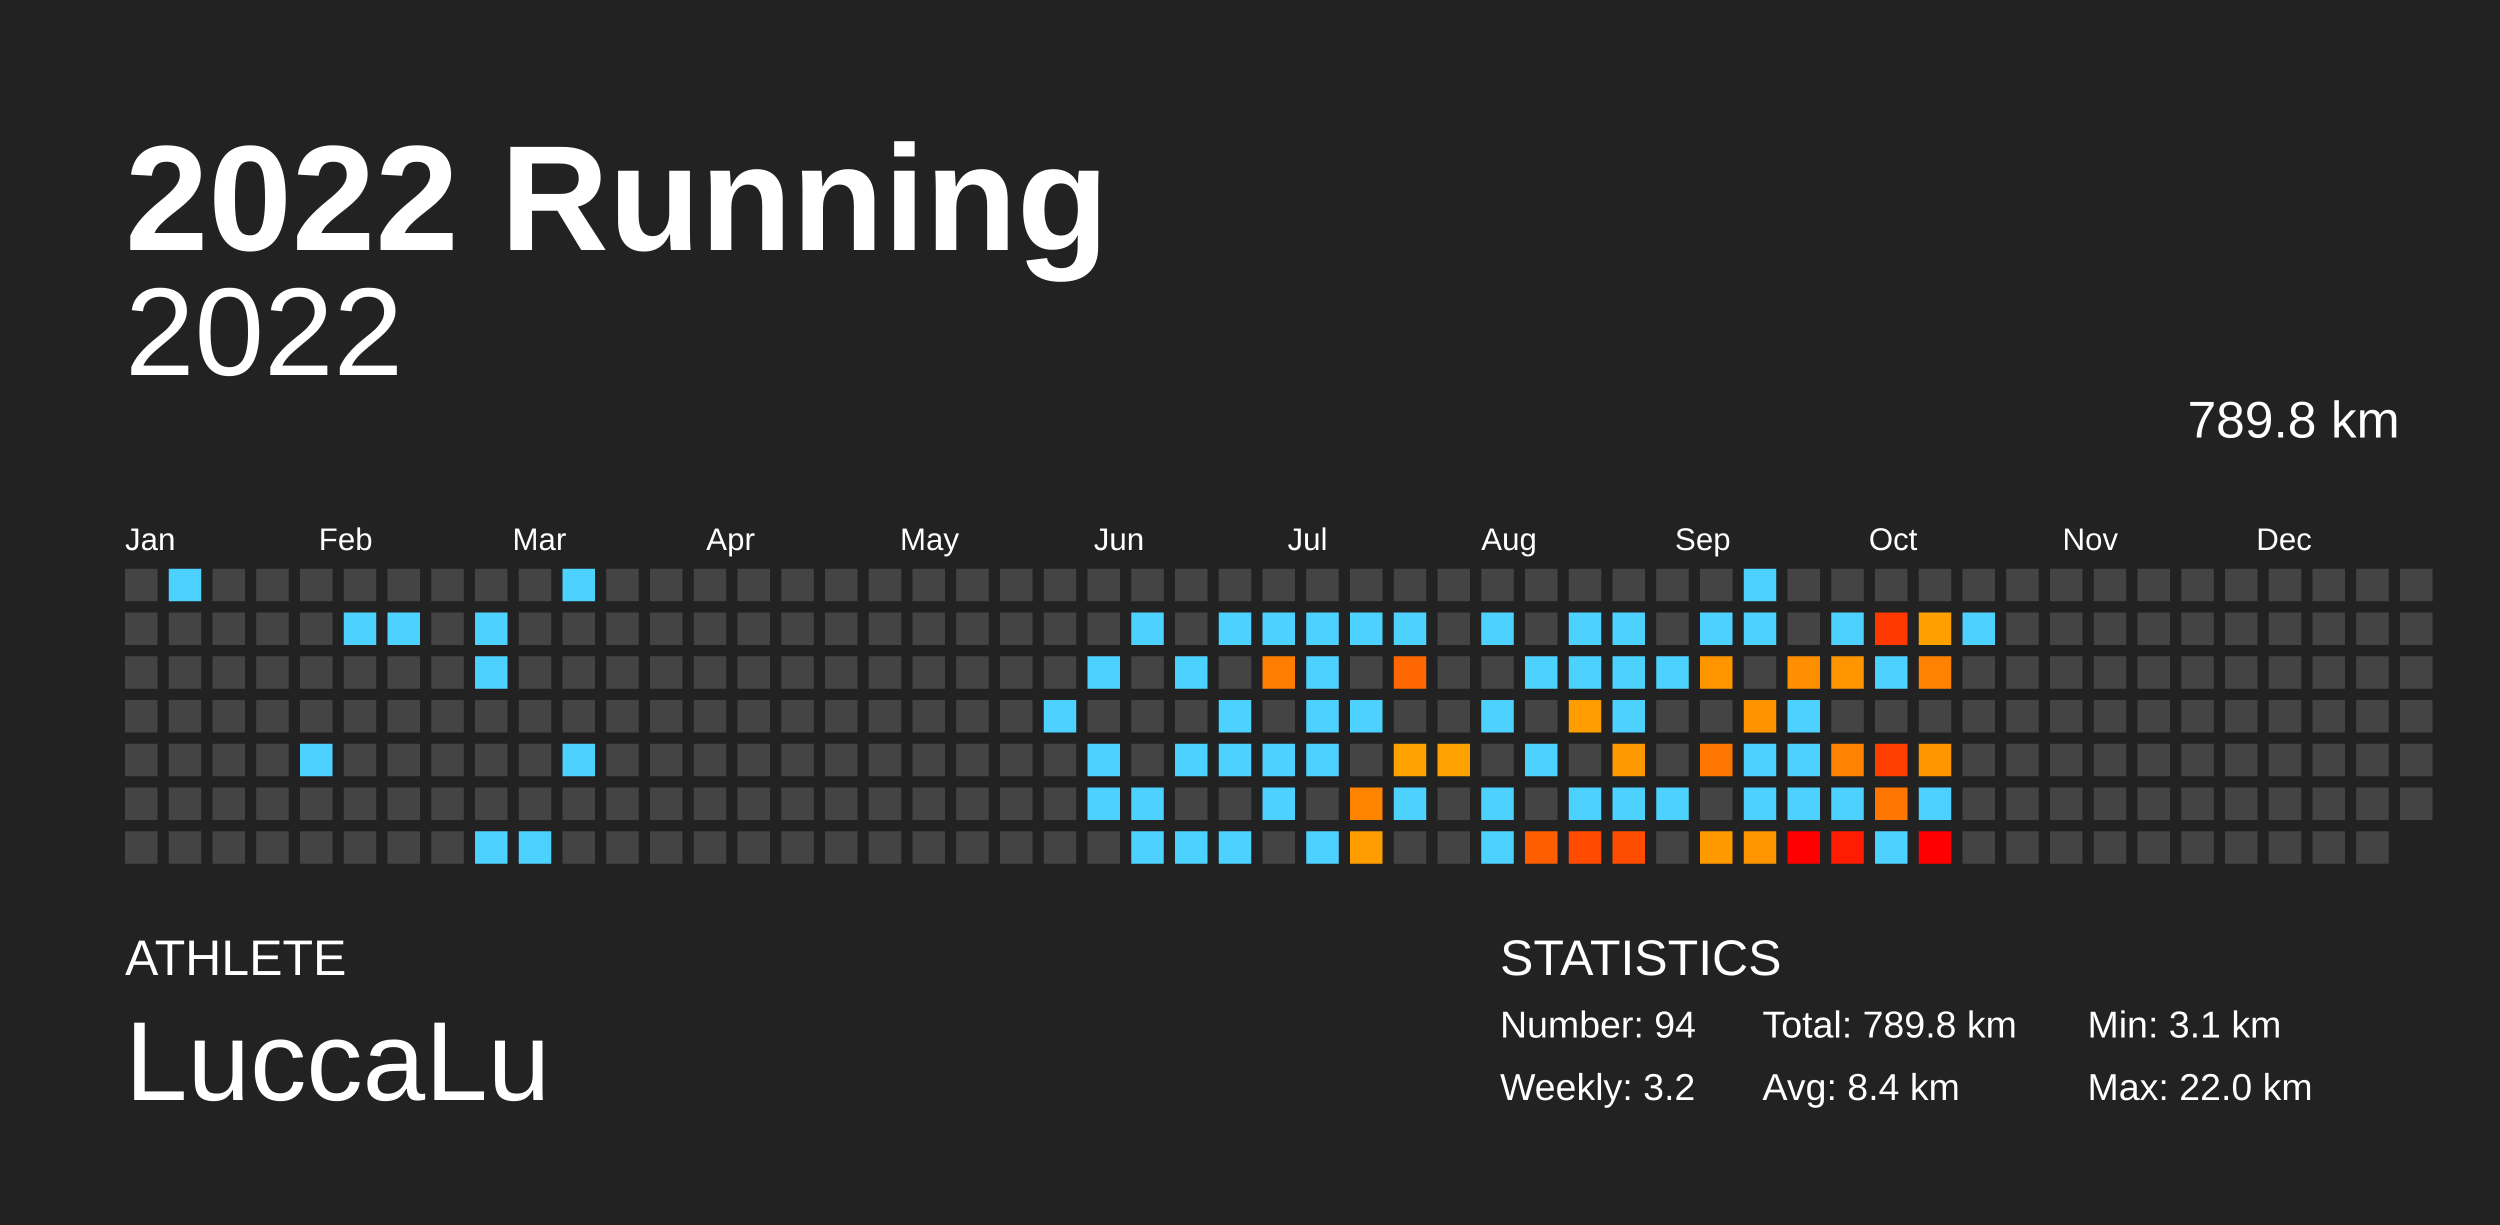
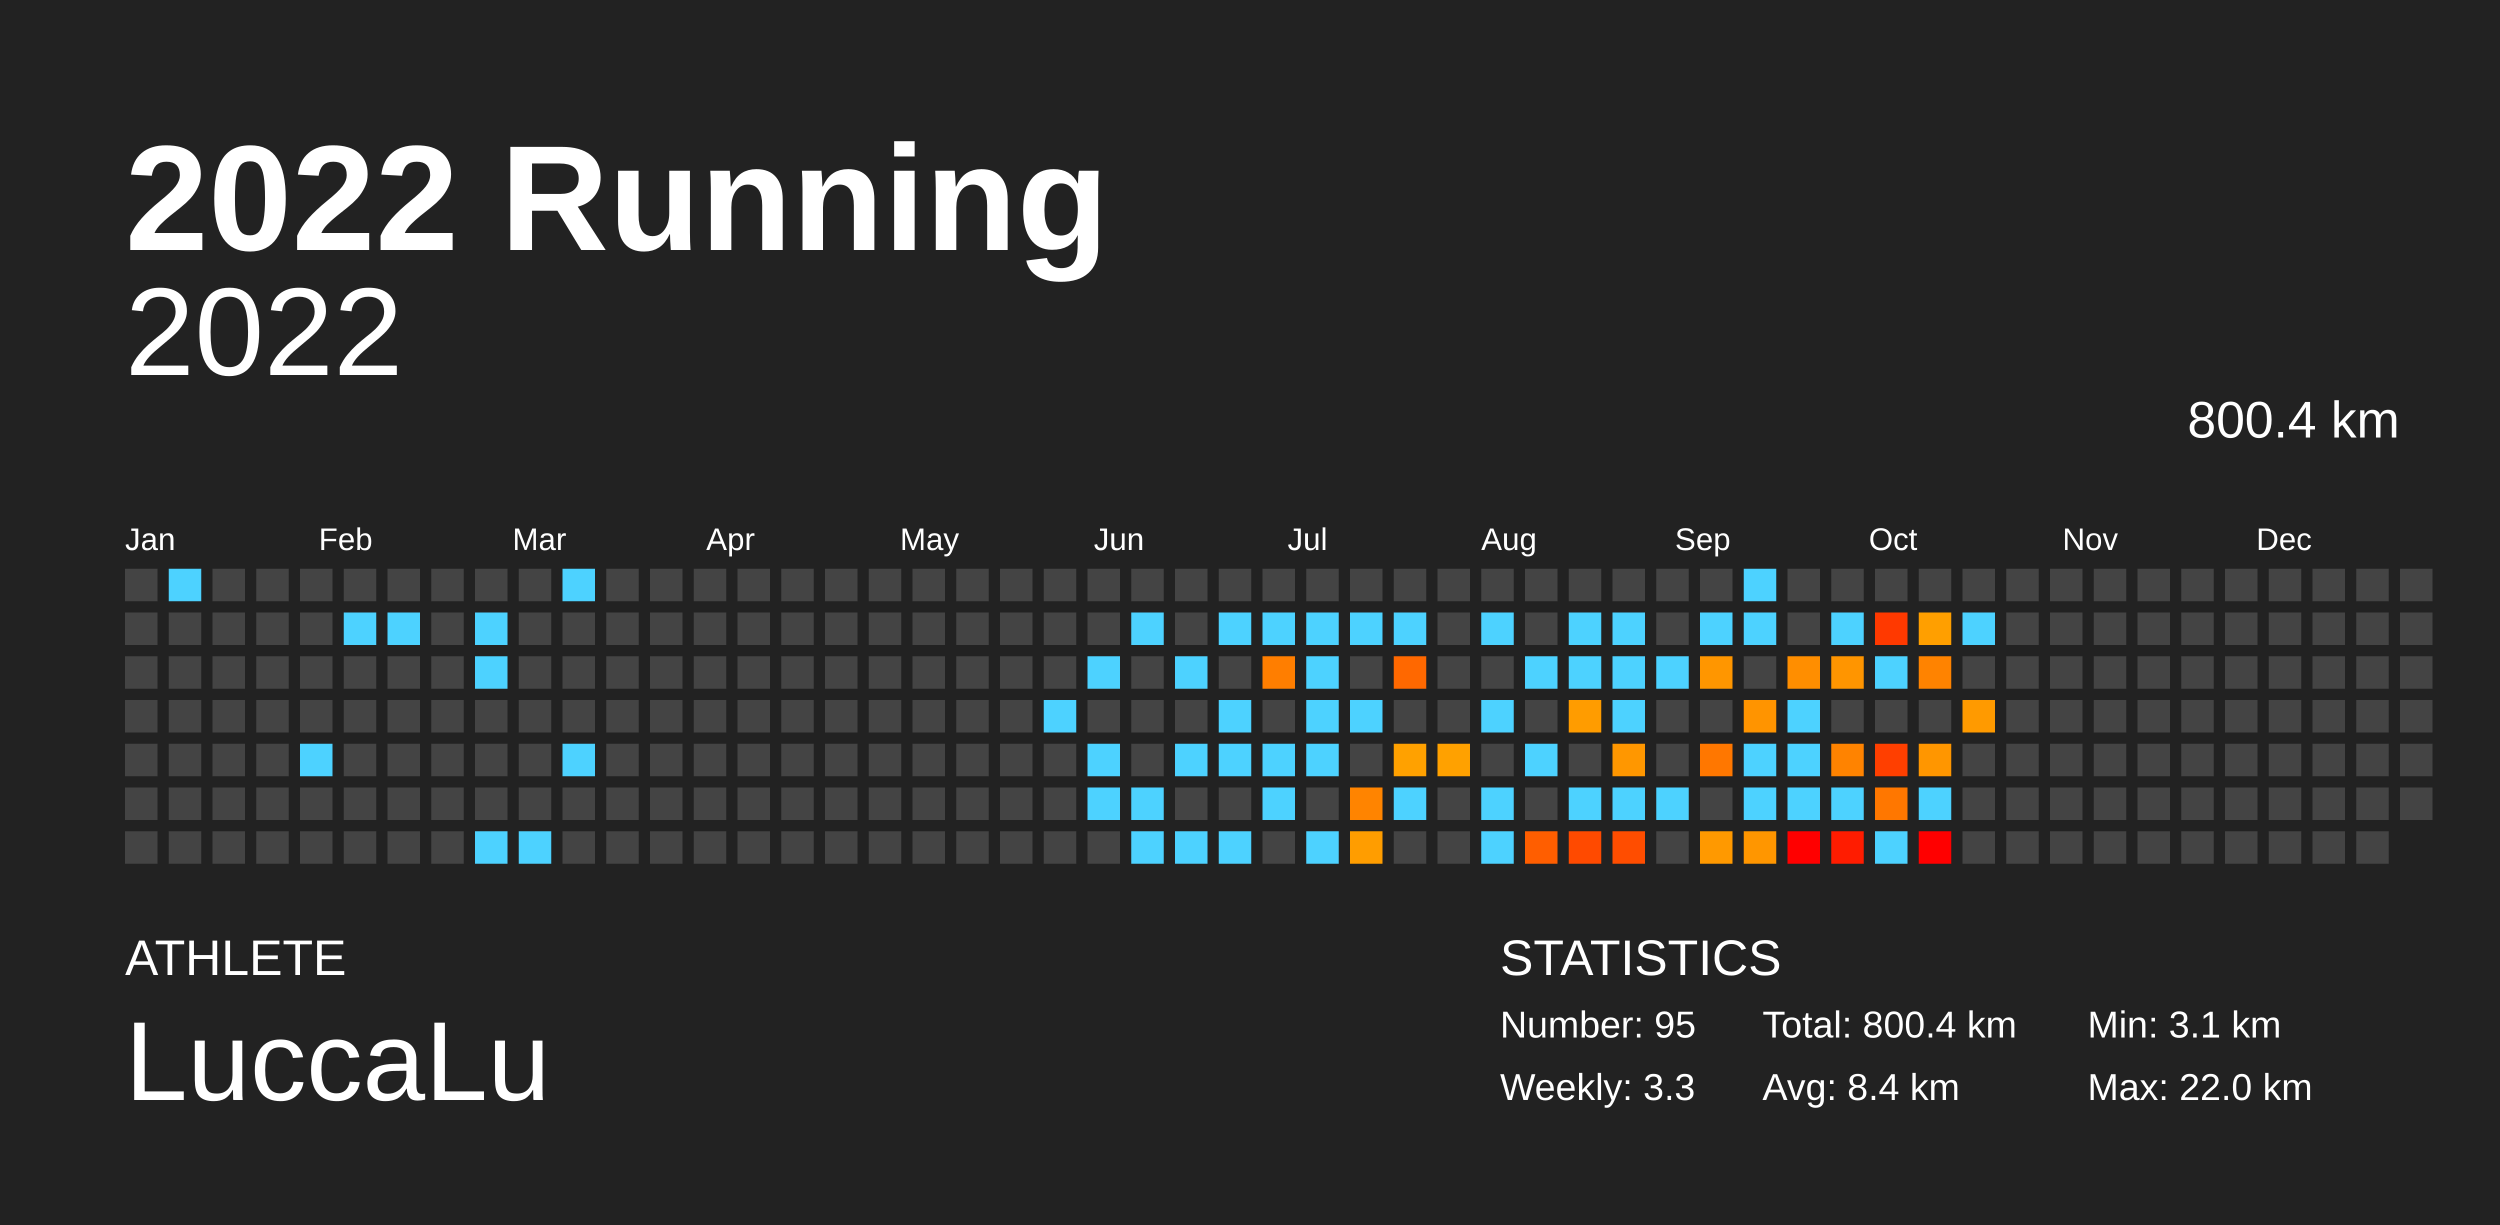
<svg xmlns="http://www.w3.org/2000/svg" baseProfile="full" height="98mm" version="1.1" viewBox="0,0,200,98" width="200mm">
  <defs />
  <rect fill="#222222" height="98" width="200" x="0" y="0" />
  <text fill="#FFFFFF" style="font-size:12px; font-family:Arial; font-weight:bold;" x="10" y="20">2022 Running</text>
  <text fill="#FFFFFF" style="font-size:4px; font-family:Arial" x="10" y="78">ATHLETE</text>
  <text fill="#FFFFFF" style="font-size:9px; font-family:Arial" x="10" y="88">LuccaLu</text>
  <text fill="#FFFFFF" style="font-size:4px; font-family:Arial" x="120" y="78">STATISTICS</text>
-   <text fill="#FFFFFF" style="font-size:3px; font-family:Arial" x="120" y="83">Number: 94</text>
-   <text fill="#FFFFFF" style="font-size:3px; font-family:Arial" x="120" y="88">Weekly: 3.2</text>
-   <text fill="#FFFFFF" style="font-size:3px; font-family:Arial" x="141" y="83">Total: 789.8 km</text>
+   <text fill="#FFFFFF" style="font-size:3px; font-family:Arial" x="120" y="83">Number: 95</text>
+   <text fill="#FFFFFF" style="font-size:3px; font-family:Arial" x="120" y="88">Weekly: 3.3</text>
+   <text fill="#FFFFFF" style="font-size:3px; font-family:Arial" x="141" y="83">Total: 800.4 km</text>
  <text fill="#FFFFFF" style="font-size:3px; font-family:Arial" x="141" y="88">Avg: 8.4 km</text>
  <text fill="#FFFFFF" style="font-size:3px; font-family:Arial" x="167" y="83">Min: 3.1 km</text>
  <text fill="#FFFFFF" style="font-size:3px; font-family:Arial" x="167" y="88">Max: 22.0 km</text>
  <text alignment-baseline="hanging" fill="#FFFFFF" style="font-size:10.0px; font-family:Arial;" x="10" y="30">2022</text>
-   <text alignment-baseline="hanging" fill="#FFFFFF" style="font-size:4.125px; font-family:Arial;" x="175" y="35">789.8 km</text>
+   <text alignment-baseline="hanging" fill="#FFFFFF" style="font-size:4.125px; font-family:Arial;" x="175" y="35">800.4 km</text>
  <text fill="#FFFFFF" style="font-size:2.5px; font-family:Arial" x="10.0" y="44">Jan</text>
  <text fill="#FFFFFF" style="font-size:2.5px; font-family:Arial" x="25.5" y="44">Feb</text>
  <text fill="#FFFFFF" style="font-size:2.5px; font-family:Arial" x="41.0" y="44">Mar</text>
  <text fill="#FFFFFF" style="font-size:2.5px; font-family:Arial" x="56.5" y="44">Apr</text>
  <text fill="#FFFFFF" style="font-size:2.5px; font-family:Arial" x="72.0" y="44">May</text>
  <text fill="#FFFFFF" style="font-size:2.5px; font-family:Arial" x="87.5" y="44">Jun</text>
  <text fill="#FFFFFF" style="font-size:2.5px; font-family:Arial" x="103.0" y="44">Jul</text>
  <text fill="#FFFFFF" style="font-size:2.5px; font-family:Arial" x="118.5" y="44">Aug</text>
  <text fill="#FFFFFF" style="font-size:2.5px; font-family:Arial" x="134.0" y="44">Sep</text>
  <text fill="#FFFFFF" style="font-size:2.5px; font-family:Arial" x="149.5" y="44">Oct</text>
  <text fill="#FFFFFF" style="font-size:2.5px; font-family:Arial" x="165.0" y="44">Nov</text>
  <text fill="#FFFFFF" style="font-size:2.5px; font-family:Arial" x="180.5" y="44">Dec</text>
  <rect fill="#444444" height="2.6" width="2.6" x="10.0" y="45.5" />
  <rect fill="#444444" height="2.6" width="2.6" x="10.0" y="49.0" />
  <rect fill="#444444" height="2.6" width="2.6" x="10.0" y="52.5" />
  <rect fill="#444444" height="2.6" width="2.6" x="10.0" y="56.0" />
  <rect fill="#444444" height="2.6" width="2.6" x="10.0" y="59.5" />
  <rect fill="#444444" height="2.6" width="2.6" x="10.0" y="63.0" />
  <rect fill="#444444" height="2.6" width="2.6" x="10.0" y="66.5" />
  <rect fill="#4dd2ff" height="2.6" width="2.6" x="13.5" y="45.5" />
  <rect fill="#444444" height="2.6" width="2.6" x="13.5" y="49.0" />
  <rect fill="#444444" height="2.6" width="2.6" x="13.5" y="52.5" />
  <rect fill="#444444" height="2.6" width="2.6" x="13.5" y="56.0" />
  <rect fill="#444444" height="2.6" width="2.6" x="13.5" y="59.5" />
  <rect fill="#444444" height="2.6" width="2.6" x="13.5" y="63.0" />
  <rect fill="#444444" height="2.6" width="2.6" x="13.5" y="66.5" />
  <rect fill="#444444" height="2.6" width="2.6" x="17.0" y="45.5" />
  <rect fill="#444444" height="2.6" width="2.6" x="17.0" y="49.0" />
  <rect fill="#444444" height="2.6" width="2.6" x="17.0" y="52.5" />
  <rect fill="#444444" height="2.6" width="2.6" x="17.0" y="56.0" />
  <rect fill="#444444" height="2.6" width="2.6" x="17.0" y="59.5" />
  <rect fill="#444444" height="2.6" width="2.6" x="17.0" y="63.0" />
  <rect fill="#444444" height="2.6" width="2.6" x="17.0" y="66.5" />
  <rect fill="#444444" height="2.6" width="2.6" x="20.5" y="45.5" />
  <rect fill="#444444" height="2.6" width="2.6" x="20.5" y="49.0" />
  <rect fill="#444444" height="2.6" width="2.6" x="20.5" y="52.5" />
  <rect fill="#444444" height="2.6" width="2.6" x="20.5" y="56.0" />
  <rect fill="#444444" height="2.6" width="2.6" x="20.5" y="59.5" />
  <rect fill="#444444" height="2.6" width="2.6" x="20.5" y="63.0" />
  <rect fill="#444444" height="2.6" width="2.6" x="20.5" y="66.5" />
  <rect fill="#444444" height="2.6" width="2.6" x="24.0" y="45.5" />
  <rect fill="#444444" height="2.6" width="2.6" x="24.0" y="49.0" />
  <rect fill="#444444" height="2.6" width="2.6" x="24.0" y="52.5" />
  <rect fill="#444444" height="2.6" width="2.6" x="24.0" y="56.0" />
  <rect fill="#4dd2ff" height="2.6" width="2.6" x="24.0" y="59.5" />
  <rect fill="#444444" height="2.6" width="2.6" x="24.0" y="63.0" />
  <rect fill="#444444" height="2.6" width="2.6" x="24.0" y="66.5" />
  <rect fill="#444444" height="2.6" width="2.6" x="27.5" y="45.5" />
  <rect fill="#4dd2ff" height="2.6" width="2.6" x="27.5" y="49.0" />
  <rect fill="#444444" height="2.6" width="2.6" x="27.5" y="52.5" />
  <rect fill="#444444" height="2.6" width="2.6" x="27.5" y="56.0" />
  <rect fill="#444444" height="2.6" width="2.6" x="27.5" y="59.5" />
  <rect fill="#444444" height="2.6" width="2.6" x="27.5" y="63.0" />
  <rect fill="#444444" height="2.6" width="2.6" x="27.5" y="66.5" />
  <rect fill="#444444" height="2.6" width="2.6" x="31.0" y="45.5" />
  <rect fill="#4dd2ff" height="2.6" width="2.6" x="31.0" y="49.0" />
  <rect fill="#444444" height="2.6" width="2.6" x="31.0" y="52.5" />
  <rect fill="#444444" height="2.6" width="2.6" x="31.0" y="56.0" />
  <rect fill="#444444" height="2.6" width="2.6" x="31.0" y="59.5" />
  <rect fill="#444444" height="2.6" width="2.6" x="31.0" y="63.0" />
  <rect fill="#444444" height="2.6" width="2.6" x="31.0" y="66.5" />
  <rect fill="#444444" height="2.6" width="2.6" x="34.5" y="45.5" />
  <rect fill="#444444" height="2.6" width="2.6" x="34.5" y="49.0" />
  <rect fill="#444444" height="2.6" width="2.6" x="34.5" y="52.5" />
  <rect fill="#444444" height="2.6" width="2.6" x="34.5" y="56.0" />
  <rect fill="#444444" height="2.6" width="2.6" x="34.5" y="59.5" />
  <rect fill="#444444" height="2.6" width="2.6" x="34.5" y="63.0" />
  <rect fill="#444444" height="2.6" width="2.6" x="34.5" y="66.5" />
  <rect fill="#444444" height="2.6" width="2.6" x="38.0" y="45.5" />
  <rect fill="#4dd2ff" height="2.6" width="2.6" x="38.0" y="49.0" />
  <rect fill="#4dd2ff" height="2.6" width="2.6" x="38.0" y="52.5" />
  <rect fill="#444444" height="2.6" width="2.6" x="38.0" y="56.0" />
  <rect fill="#444444" height="2.6" width="2.6" x="38.0" y="59.5" />
  <rect fill="#444444" height="2.6" width="2.6" x="38.0" y="63.0" />
  <rect fill="#4dd2ff" height="2.6" width="2.6" x="38.0" y="66.5" />
  <rect fill="#444444" height="2.6" width="2.6" x="41.5" y="45.5" />
  <rect fill="#444444" height="2.6" width="2.6" x="41.5" y="49.0" />
  <rect fill="#444444" height="2.6" width="2.6" x="41.5" y="52.5" />
  <rect fill="#444444" height="2.6" width="2.6" x="41.5" y="56.0" />
  <rect fill="#444444" height="2.6" width="2.6" x="41.5" y="59.5" />
  <rect fill="#444444" height="2.6" width="2.6" x="41.5" y="63.0" />
  <rect fill="#4dd2ff" height="2.6" width="2.6" x="41.5" y="66.5" />
  <rect fill="#4dd2ff" height="2.6" width="2.6" x="45.0" y="45.5" />
  <rect fill="#444444" height="2.6" width="2.6" x="45.0" y="49.0" />
  <rect fill="#444444" height="2.6" width="2.6" x="45.0" y="52.5" />
  <rect fill="#444444" height="2.6" width="2.6" x="45.0" y="56.0" />
  <rect fill="#4dd2ff" height="2.6" width="2.6" x="45.0" y="59.5" />
  <rect fill="#444444" height="2.6" width="2.6" x="45.0" y="63.0" />
  <rect fill="#444444" height="2.6" width="2.6" x="45.0" y="66.5" />
  <rect fill="#444444" height="2.6" width="2.6" x="48.5" y="45.5" />
  <rect fill="#444444" height="2.6" width="2.6" x="48.5" y="49.0" />
  <rect fill="#444444" height="2.6" width="2.6" x="48.5" y="52.5" />
  <rect fill="#444444" height="2.6" width="2.6" x="48.5" y="56.0" />
  <rect fill="#444444" height="2.6" width="2.6" x="48.5" y="59.5" />
  <rect fill="#444444" height="2.6" width="2.6" x="48.5" y="63.0" />
  <rect fill="#444444" height="2.6" width="2.6" x="48.5" y="66.5" />
  <rect fill="#444444" height="2.6" width="2.6" x="52.0" y="45.5" />
  <rect fill="#444444" height="2.6" width="2.6" x="52.0" y="49.0" />
  <rect fill="#444444" height="2.6" width="2.6" x="52.0" y="52.5" />
  <rect fill="#444444" height="2.6" width="2.6" x="52.0" y="56.0" />
  <rect fill="#444444" height="2.6" width="2.6" x="52.0" y="59.5" />
  <rect fill="#444444" height="2.6" width="2.6" x="52.0" y="63.0" />
  <rect fill="#444444" height="2.6" width="2.6" x="52.0" y="66.5" />
  <rect fill="#444444" height="2.6" width="2.6" x="55.5" y="45.5" />
  <rect fill="#444444" height="2.6" width="2.6" x="55.5" y="49.0" />
  <rect fill="#444444" height="2.6" width="2.6" x="55.5" y="52.5" />
  <rect fill="#444444" height="2.6" width="2.6" x="55.5" y="56.0" />
  <rect fill="#444444" height="2.6" width="2.6" x="55.5" y="59.5" />
  <rect fill="#444444" height="2.6" width="2.6" x="55.5" y="63.0" />
  <rect fill="#444444" height="2.6" width="2.6" x="55.5" y="66.5" />
  <rect fill="#444444" height="2.6" width="2.6" x="59.0" y="45.5" />
  <rect fill="#444444" height="2.6" width="2.6" x="59.0" y="49.0" />
  <rect fill="#444444" height="2.6" width="2.6" x="59.0" y="52.5" />
  <rect fill="#444444" height="2.6" width="2.6" x="59.0" y="56.0" />
  <rect fill="#444444" height="2.6" width="2.6" x="59.0" y="59.5" />
  <rect fill="#444444" height="2.6" width="2.6" x="59.0" y="63.0" />
  <rect fill="#444444" height="2.6" width="2.6" x="59.0" y="66.5" />
  <rect fill="#444444" height="2.6" width="2.6" x="62.5" y="45.5" />
  <rect fill="#444444" height="2.6" width="2.6" x="62.5" y="49.0" />
  <rect fill="#444444" height="2.6" width="2.6" x="62.5" y="52.5" />
  <rect fill="#444444" height="2.6" width="2.6" x="62.5" y="56.0" />
  <rect fill="#444444" height="2.6" width="2.6" x="62.5" y="59.5" />
  <rect fill="#444444" height="2.6" width="2.6" x="62.5" y="63.0" />
  <rect fill="#444444" height="2.6" width="2.6" x="62.5" y="66.5" />
  <rect fill="#444444" height="2.6" width="2.6" x="66.0" y="45.5" />
  <rect fill="#444444" height="2.6" width="2.6" x="66.0" y="49.0" />
  <rect fill="#444444" height="2.6" width="2.6" x="66.0" y="52.5" />
  <rect fill="#444444" height="2.6" width="2.6" x="66.0" y="56.0" />
  <rect fill="#444444" height="2.6" width="2.6" x="66.0" y="59.5" />
  <rect fill="#444444" height="2.6" width="2.6" x="66.0" y="63.0" />
  <rect fill="#444444" height="2.6" width="2.6" x="66.0" y="66.5" />
  <rect fill="#444444" height="2.6" width="2.6" x="69.5" y="45.5" />
  <rect fill="#444444" height="2.6" width="2.6" x="69.5" y="49.0" />
  <rect fill="#444444" height="2.6" width="2.6" x="69.5" y="52.5" />
  <rect fill="#444444" height="2.6" width="2.6" x="69.5" y="56.0" />
  <rect fill="#444444" height="2.6" width="2.6" x="69.5" y="59.5" />
  <rect fill="#444444" height="2.6" width="2.6" x="69.5" y="63.0" />
  <rect fill="#444444" height="2.6" width="2.6" x="69.5" y="66.5" />
  <rect fill="#444444" height="2.6" width="2.6" x="73.0" y="45.5" />
  <rect fill="#444444" height="2.6" width="2.6" x="73.0" y="49.0" />
  <rect fill="#444444" height="2.6" width="2.6" x="73.0" y="52.5" />
  <rect fill="#444444" height="2.6" width="2.6" x="73.0" y="56.0" />
  <rect fill="#444444" height="2.6" width="2.6" x="73.0" y="59.5" />
  <rect fill="#444444" height="2.6" width="2.6" x="73.0" y="63.0" />
  <rect fill="#444444" height="2.6" width="2.6" x="73.0" y="66.5" />
  <rect fill="#444444" height="2.6" width="2.6" x="76.5" y="45.5" />
  <rect fill="#444444" height="2.6" width="2.6" x="76.5" y="49.0" />
  <rect fill="#444444" height="2.6" width="2.6" x="76.5" y="52.5" />
  <rect fill="#444444" height="2.6" width="2.6" x="76.5" y="56.0" />
  <rect fill="#444444" height="2.6" width="2.6" x="76.5" y="59.5" />
  <rect fill="#444444" height="2.6" width="2.6" x="76.5" y="63.0" />
  <rect fill="#444444" height="2.6" width="2.6" x="76.5" y="66.5" />
  <rect fill="#444444" height="2.6" width="2.6" x="80.0" y="45.5" />
  <rect fill="#444444" height="2.6" width="2.6" x="80.0" y="49.0" />
  <rect fill="#444444" height="2.6" width="2.6" x="80.0" y="52.5" />
  <rect fill="#444444" height="2.6" width="2.6" x="80.0" y="56.0" />
  <rect fill="#444444" height="2.6" width="2.6" x="80.0" y="59.5" />
  <rect fill="#444444" height="2.6" width="2.6" x="80.0" y="63.0" />
  <rect fill="#444444" height="2.6" width="2.6" x="80.0" y="66.5" />
  <rect fill="#444444" height="2.6" width="2.6" x="83.5" y="45.5" />
  <rect fill="#444444" height="2.6" width="2.6" x="83.5" y="49.0" />
  <rect fill="#444444" height="2.6" width="2.6" x="83.5" y="52.5" />
  <rect fill="#4dd2ff" height="2.6" width="2.6" x="83.5" y="56.0" />
  <rect fill="#444444" height="2.6" width="2.6" x="83.5" y="59.5" />
  <rect fill="#444444" height="2.6" width="2.6" x="83.5" y="63.0" />
  <rect fill="#444444" height="2.6" width="2.6" x="83.5" y="66.5" />
  <rect fill="#444444" height="2.6" width="2.6" x="87.0" y="45.5" />
  <rect fill="#444444" height="2.6" width="2.6" x="87.0" y="49.0" />
  <rect fill="#4dd2ff" height="2.6" width="2.6" x="87.0" y="52.5" />
  <rect fill="#444444" height="2.6" width="2.6" x="87.0" y="56.0" />
  <rect fill="#4dd2ff" height="2.6" width="2.6" x="87.0" y="59.5" />
  <rect fill="#4dd2ff" height="2.6" width="2.6" x="87.0" y="63.0" />
  <rect fill="#444444" height="2.6" width="2.6" x="87.0" y="66.5" />
  <rect fill="#444444" height="2.6" width="2.6" x="90.5" y="45.5" />
  <rect fill="#4dd2ff" height="2.6" width="2.6" x="90.5" y="49.0" />
  <rect fill="#444444" height="2.6" width="2.6" x="90.5" y="52.5" />
  <rect fill="#444444" height="2.6" width="2.6" x="90.5" y="56.0" />
  <rect fill="#444444" height="2.6" width="2.6" x="90.5" y="59.5" />
  <rect fill="#4dd2ff" height="2.6" width="2.6" x="90.5" y="63.0" />
  <rect fill="#4dd2ff" height="2.6" width="2.6" x="90.5" y="66.5" />
  <rect fill="#444444" height="2.6" width="2.6" x="94.0" y="45.5" />
  <rect fill="#444444" height="2.6" width="2.6" x="94.0" y="49.0" />
  <rect fill="#4dd2ff" height="2.6" width="2.6" x="94.0" y="52.5" />
  <rect fill="#444444" height="2.6" width="2.6" x="94.0" y="56.0" />
  <rect fill="#4dd2ff" height="2.6" width="2.6" x="94.0" y="59.5" />
  <rect fill="#444444" height="2.6" width="2.6" x="94.0" y="63.0" />
  <rect fill="#4dd2ff" height="2.6" width="2.6" x="94.0" y="66.5" />
  <rect fill="#444444" height="2.6" width="2.6" x="97.5" y="45.5" />
  <rect fill="#4dd2ff" height="2.6" width="2.6" x="97.5" y="49.0" />
  <rect fill="#444444" height="2.6" width="2.6" x="97.5" y="52.5" />
  <rect fill="#4dd2ff" height="2.6" width="2.6" x="97.5" y="56.0" />
  <rect fill="#4dd2ff" height="2.6" width="2.6" x="97.5" y="59.5" />
  <rect fill="#444444" height="2.6" width="2.6" x="97.5" y="63.0" />
  <rect fill="#4dd2ff" height="2.6" width="2.6" x="97.5" y="66.5" />
  <rect fill="#444444" height="2.6" width="2.6" x="101.0" y="45.5" />
  <rect fill="#4dd2ff" height="2.6" width="2.6" x="101.0" y="49.0" />
  <rect fill="#ff7e00" height="2.6" width="2.6" x="101.0" y="52.5" />
  <rect fill="#444444" height="2.6" width="2.6" x="101.0" y="56.0" />
  <rect fill="#4dd2ff" height="2.6" width="2.6" x="101.0" y="59.5" />
  <rect fill="#4dd2ff" height="2.6" width="2.6" x="101.0" y="63.0" />
  <rect fill="#444444" height="2.6" width="2.6" x="101.0" y="66.5" />
  <rect fill="#444444" height="2.6" width="2.6" x="104.5" y="45.5" />
  <rect fill="#4dd2ff" height="2.6" width="2.6" x="104.5" y="49.0" />
  <rect fill="#4dd2ff" height="2.6" width="2.6" x="104.5" y="52.5" />
  <rect fill="#4dd2ff" height="2.6" width="2.6" x="104.5" y="56.0" />
  <rect fill="#4dd2ff" height="2.6" width="2.6" x="104.5" y="59.5" />
  <rect fill="#444444" height="2.6" width="2.6" x="104.5" y="63.0" />
  <rect fill="#4dd2ff" height="2.6" width="2.6" x="104.5" y="66.5" />
  <rect fill="#444444" height="2.6" width="2.6" x="108.0" y="45.5" />
  <rect fill="#4dd2ff" height="2.6" width="2.6" x="108.0" y="49.0" />
  <rect fill="#444444" height="2.6" width="2.6" x="108.0" y="52.5" />
  <rect fill="#4dd2ff" height="2.6" width="2.6" x="108.0" y="56.0" />
  <rect fill="#444444" height="2.6" width="2.6" x="108.0" y="59.5" />
  <rect fill="#ff8400" height="2.6" width="2.6" x="108.0" y="63.0" />
  <rect fill="#ff9d00" height="2.6" width="2.6" x="108.0" y="66.5" />
  <rect fill="#444444" height="2.6" width="2.6" x="111.5" y="45.5" />
  <rect fill="#4dd2ff" height="2.6" width="2.6" x="111.5" y="49.0" />
  <rect fill="#ff6800" height="2.6" width="2.6" x="111.5" y="52.5" />
  <rect fill="#444444" height="2.6" width="2.6" x="111.5" y="56.0" />
  <rect fill="#ffa100" height="2.6" width="2.6" x="111.5" y="59.5" />
  <rect fill="#4dd2ff" height="2.6" width="2.6" x="111.5" y="63.0" />
  <rect fill="#444444" height="2.6" width="2.6" x="111.5" y="66.5" />
  <rect fill="#444444" height="2.6" width="2.6" x="115.0" y="45.5" />
  <rect fill="#444444" height="2.6" width="2.6" x="115.0" y="49.0" />
  <rect fill="#444444" height="2.6" width="2.6" x="115.0" y="52.5" />
  <rect fill="#444444" height="2.6" width="2.6" x="115.0" y="56.0" />
  <rect fill="#ffa100" height="2.6" width="2.6" x="115.0" y="59.5" />
  <rect fill="#444444" height="2.6" width="2.6" x="115.0" y="63.0" />
  <rect fill="#444444" height="2.6" width="2.6" x="115.0" y="66.5" />
  <rect fill="#444444" height="2.6" width="2.6" x="118.5" y="45.5" />
  <rect fill="#4dd2ff" height="2.6" width="2.6" x="118.5" y="49.0" />
  <rect fill="#444444" height="2.6" width="2.6" x="118.5" y="52.5" />
  <rect fill="#4dd2ff" height="2.6" width="2.6" x="118.5" y="56.0" />
  <rect fill="#444444" height="2.6" width="2.6" x="118.5" y="59.5" />
  <rect fill="#4dd2ff" height="2.6" width="2.6" x="118.5" y="63.0" />
  <rect fill="#4dd2ff" height="2.6" width="2.6" x="118.5" y="66.5" />
  <rect fill="#444444" height="2.6" width="2.6" x="122.0" y="45.5" />
  <rect fill="#444444" height="2.6" width="2.6" x="122.0" y="49.0" />
  <rect fill="#4dd2ff" height="2.6" width="2.6" x="122.0" y="52.5" />
  <rect fill="#444444" height="2.6" width="2.6" x="122.0" y="56.0" />
  <rect fill="#4dd2ff" height="2.6" width="2.6" x="122.0" y="59.5" />
  <rect fill="#444444" height="2.6" width="2.6" x="122.0" y="63.0" />
  <rect fill="#ff5e00" height="2.6" width="2.6" x="122.0" y="66.5" />
  <rect fill="#444444" height="2.6" width="2.6" x="125.5" y="45.5" />
  <rect fill="#4dd2ff" height="2.6" width="2.6" x="125.5" y="49.0" />
  <rect fill="#4dd2ff" height="2.6" width="2.6" x="125.5" y="52.5" />
  <rect fill="#ff9c00" height="2.6" width="2.6" x="125.5" y="56.0" />
  <rect fill="#444444" height="2.6" width="2.6" x="125.5" y="59.5" />
  <rect fill="#4dd2ff" height="2.6" width="2.6" x="125.5" y="63.0" />
  <rect fill="#ff4a00" height="2.6" width="2.6" x="125.5" y="66.5" />
  <rect fill="#444444" height="2.6" width="2.6" x="129.0" y="45.5" />
  <rect fill="#4dd2ff" height="2.6" width="2.6" x="129.0" y="49.0" />
  <rect fill="#4dd2ff" height="2.6" width="2.6" x="129.0" y="52.5" />
  <rect fill="#4dd2ff" height="2.6" width="2.6" x="129.0" y="56.0" />
  <rect fill="#ff9700" height="2.6" width="2.6" x="129.0" y="59.5" />
  <rect fill="#4dd2ff" height="2.6" width="2.6" x="129.0" y="63.0" />
  <rect fill="#ff4d00" height="2.6" width="2.6" x="129.0" y="66.5" />
  <rect fill="#444444" height="2.6" width="2.6" x="132.5" y="45.5" />
  <rect fill="#444444" height="2.6" width="2.6" x="132.5" y="49.0" />
  <rect fill="#4dd2ff" height="2.6" width="2.6" x="132.5" y="52.5" />
  <rect fill="#444444" height="2.6" width="2.6" x="132.5" y="56.0" />
  <rect fill="#444444" height="2.6" width="2.6" x="132.5" y="59.5" />
  <rect fill="#4dd2ff" height="2.6" width="2.6" x="132.5" y="63.0" />
  <rect fill="#444444" height="2.6" width="2.6" x="132.5" y="66.5" />
  <rect fill="#444444" height="2.6" width="2.6" x="136.0" y="45.5" />
  <rect fill="#4dd2ff" height="2.6" width="2.6" x="136.0" y="49.0" />
  <rect fill="#ff9600" height="2.6" width="2.6" x="136.0" y="52.5" />
  <rect fill="#444444" height="2.6" width="2.6" x="136.0" y="56.0" />
  <rect fill="#ff7700" height="2.6" width="2.6" x="136.0" y="59.5" />
  <rect fill="#444444" height="2.6" width="2.6" x="136.0" y="63.0" />
  <rect fill="#ff9900" height="2.6" width="2.6" x="136.0" y="66.5" />
  <rect fill="#4dd2ff" height="2.6" width="2.6" x="139.5" y="45.5" />
  <rect fill="#4dd2ff" height="2.6" width="2.6" x="139.5" y="49.0" />
  <rect fill="#444444" height="2.6" width="2.6" x="139.5" y="52.5" />
  <rect fill="#ff9400" height="2.6" width="2.6" x="139.5" y="56.0" />
  <rect fill="#4dd2ff" height="2.6" width="2.6" x="139.5" y="59.5" />
  <rect fill="#4dd2ff" height="2.6" width="2.6" x="139.5" y="63.0" />
  <rect fill="#ff9600" height="2.6" width="2.6" x="139.5" y="66.5" />
  <rect fill="#444444" height="2.6" width="2.6" x="143.0" y="45.5" />
  <rect fill="#444444" height="2.6" width="2.6" x="143.0" y="49.0" />
  <rect fill="#ff8e00" height="2.6" width="2.6" x="143.0" y="52.5" />
  <rect fill="#4dd2ff" height="2.6" width="2.6" x="143.0" y="56.0" />
  <rect fill="#4dd2ff" height="2.6" width="2.6" x="143.0" y="59.5" />
  <rect fill="#4dd2ff" height="2.6" width="2.6" x="143.0" y="63.0" />
  <rect fill="red" height="2.6" width="2.6" x="143.0" y="66.5" />
  <rect fill="#444444" height="2.6" width="2.6" x="146.5" y="45.5" />
  <rect fill="#4dd2ff" height="2.6" width="2.6" x="146.5" y="49.0" />
  <rect fill="#ff9500" height="2.6" width="2.6" x="146.5" y="52.5" />
  <rect fill="#444444" height="2.6" width="2.6" x="146.5" y="56.0" />
  <rect fill="#ff8300" height="2.6" width="2.6" x="146.5" y="59.5" />
  <rect fill="#4dd2ff" height="2.6" width="2.6" x="146.5" y="63.0" />
  <rect fill="#ff1c00" height="2.6" width="2.6" x="146.5" y="66.5" />
  <rect fill="#444444" height="2.6" width="2.6" x="150.0" y="45.5" />
  <rect fill="#ff3900" height="2.6" width="2.6" x="150.0" y="49.0" />
  <rect fill="#4dd2ff" height="2.6" width="2.6" x="150.0" y="52.5" />
  <rect fill="#444444" height="2.6" width="2.6" x="150.0" y="56.0" />
  <rect fill="#ff3f00" height="2.6" width="2.6" x="150.0" y="59.5" />
  <rect fill="#ff7700" height="2.6" width="2.6" x="150.0" y="63.0" />
  <rect fill="#4dd2ff" height="2.6" width="2.6" x="150.0" y="66.5" />
  <rect fill="#444444" height="2.6" width="2.6" x="153.5" y="45.5" />
  <rect fill="#ff9f00" height="2.6" width="2.6" x="153.5" y="49.0" />
  <rect fill="#ff8300" height="2.6" width="2.6" x="153.5" y="52.5" />
  <rect fill="#444444" height="2.6" width="2.6" x="153.5" y="56.0" />
  <rect fill="#ff9600" height="2.6" width="2.6" x="153.5" y="59.5" />
  <rect fill="#4dd2ff" height="2.6" width="2.6" x="153.5" y="63.0" />
  <rect fill="red" height="2.6" width="2.6" x="153.5" y="66.5" />
  <rect fill="#444444" height="2.6" width="2.6" x="157.0" y="45.5" />
  <rect fill="#4dd2ff" height="2.6" width="2.6" x="157.0" y="49.0" />
  <rect fill="#444444" height="2.6" width="2.6" x="157.0" y="52.5" />
-   <rect fill="#444444" height="2.6" width="2.6" x="157.0" y="56.0" />
+   <rect fill="#ff9a00" height="2.6" width="2.6" x="157.0" y="56.0" />
  <rect fill="#444444" height="2.6" width="2.6" x="157.0" y="59.5" />
  <rect fill="#444444" height="2.6" width="2.6" x="157.0" y="63.0" />
  <rect fill="#444444" height="2.6" width="2.6" x="157.0" y="66.5" />
  <rect fill="#444444" height="2.6" width="2.6" x="160.5" y="45.5" />
  <rect fill="#444444" height="2.6" width="2.6" x="160.5" y="49.0" />
  <rect fill="#444444" height="2.6" width="2.6" x="160.5" y="52.5" />
  <rect fill="#444444" height="2.6" width="2.6" x="160.5" y="56.0" />
  <rect fill="#444444" height="2.6" width="2.6" x="160.5" y="59.5" />
  <rect fill="#444444" height="2.6" width="2.6" x="160.5" y="63.0" />
  <rect fill="#444444" height="2.6" width="2.6" x="160.5" y="66.5" />
  <rect fill="#444444" height="2.6" width="2.6" x="164.0" y="45.5" />
  <rect fill="#444444" height="2.6" width="2.6" x="164.0" y="49.0" />
  <rect fill="#444444" height="2.6" width="2.6" x="164.0" y="52.5" />
  <rect fill="#444444" height="2.6" width="2.6" x="164.0" y="56.0" />
  <rect fill="#444444" height="2.6" width="2.6" x="164.0" y="59.5" />
  <rect fill="#444444" height="2.6" width="2.6" x="164.0" y="63.0" />
  <rect fill="#444444" height="2.6" width="2.6" x="164.0" y="66.5" />
  <rect fill="#444444" height="2.6" width="2.6" x="167.5" y="45.5" />
  <rect fill="#444444" height="2.6" width="2.6" x="167.5" y="49.0" />
  <rect fill="#444444" height="2.6" width="2.6" x="167.5" y="52.5" />
  <rect fill="#444444" height="2.6" width="2.6" x="167.5" y="56.0" />
  <rect fill="#444444" height="2.6" width="2.6" x="167.5" y="59.5" />
  <rect fill="#444444" height="2.6" width="2.6" x="167.5" y="63.0" />
  <rect fill="#444444" height="2.6" width="2.6" x="167.5" y="66.5" />
  <rect fill="#444444" height="2.6" width="2.6" x="171.0" y="45.5" />
  <rect fill="#444444" height="2.6" width="2.6" x="171.0" y="49.0" />
  <rect fill="#444444" height="2.6" width="2.6" x="171.0" y="52.5" />
  <rect fill="#444444" height="2.6" width="2.6" x="171.0" y="56.0" />
  <rect fill="#444444" height="2.6" width="2.6" x="171.0" y="59.5" />
  <rect fill="#444444" height="2.6" width="2.6" x="171.0" y="63.0" />
  <rect fill="#444444" height="2.6" width="2.6" x="171.0" y="66.5" />
  <rect fill="#444444" height="2.6" width="2.6" x="174.5" y="45.5" />
  <rect fill="#444444" height="2.6" width="2.6" x="174.5" y="49.0" />
  <rect fill="#444444" height="2.6" width="2.6" x="174.5" y="52.5" />
  <rect fill="#444444" height="2.6" width="2.6" x="174.5" y="56.0" />
  <rect fill="#444444" height="2.6" width="2.6" x="174.5" y="59.5" />
  <rect fill="#444444" height="2.6" width="2.6" x="174.5" y="63.0" />
  <rect fill="#444444" height="2.6" width="2.6" x="174.5" y="66.5" />
  <rect fill="#444444" height="2.6" width="2.6" x="178.0" y="45.5" />
  <rect fill="#444444" height="2.6" width="2.6" x="178.0" y="49.0" />
  <rect fill="#444444" height="2.6" width="2.6" x="178.0" y="52.5" />
  <rect fill="#444444" height="2.6" width="2.6" x="178.0" y="56.0" />
  <rect fill="#444444" height="2.6" width="2.6" x="178.0" y="59.5" />
  <rect fill="#444444" height="2.6" width="2.6" x="178.0" y="63.0" />
  <rect fill="#444444" height="2.6" width="2.6" x="178.0" y="66.5" />
  <rect fill="#444444" height="2.6" width="2.6" x="181.5" y="45.5" />
  <rect fill="#444444" height="2.6" width="2.6" x="181.5" y="49.0" />
  <rect fill="#444444" height="2.6" width="2.6" x="181.5" y="52.5" />
  <rect fill="#444444" height="2.6" width="2.6" x="181.5" y="56.0" />
  <rect fill="#444444" height="2.6" width="2.6" x="181.5" y="59.5" />
  <rect fill="#444444" height="2.6" width="2.6" x="181.5" y="63.0" />
  <rect fill="#444444" height="2.6" width="2.6" x="181.5" y="66.5" />
  <rect fill="#444444" height="2.6" width="2.6" x="185.0" y="45.5" />
  <rect fill="#444444" height="2.6" width="2.6" x="185.0" y="49.0" />
  <rect fill="#444444" height="2.6" width="2.6" x="185.0" y="52.5" />
  <rect fill="#444444" height="2.6" width="2.6" x="185.0" y="56.0" />
  <rect fill="#444444" height="2.6" width="2.6" x="185.0" y="59.5" />
  <rect fill="#444444" height="2.6" width="2.6" x="185.0" y="63.0" />
  <rect fill="#444444" height="2.6" width="2.6" x="185.0" y="66.5" />
  <rect fill="#444444" height="2.6" width="2.6" x="188.5" y="45.5" />
  <rect fill="#444444" height="2.6" width="2.6" x="188.5" y="49.0" />
  <rect fill="#444444" height="2.6" width="2.6" x="188.5" y="52.5" />
  <rect fill="#444444" height="2.6" width="2.6" x="188.5" y="56.0" />
  <rect fill="#444444" height="2.6" width="2.6" x="188.5" y="59.5" />
  <rect fill="#444444" height="2.6" width="2.6" x="188.5" y="63.0" />
  <rect fill="#444444" height="2.6" width="2.6" x="188.5" y="66.5" />
  <rect fill="#444444" height="2.6" width="2.6" x="192.0" y="45.5" />
  <rect fill="#444444" height="2.6" width="2.6" x="192.0" y="49.0" />
  <rect fill="#444444" height="2.6" width="2.6" x="192.0" y="52.5" />
  <rect fill="#444444" height="2.6" width="2.6" x="192.0" y="56.0" />
  <rect fill="#444444" height="2.6" width="2.6" x="192.0" y="59.5" />
  <rect fill="#444444" height="2.6" width="2.6" x="192.0" y="63.0" />
</svg>
